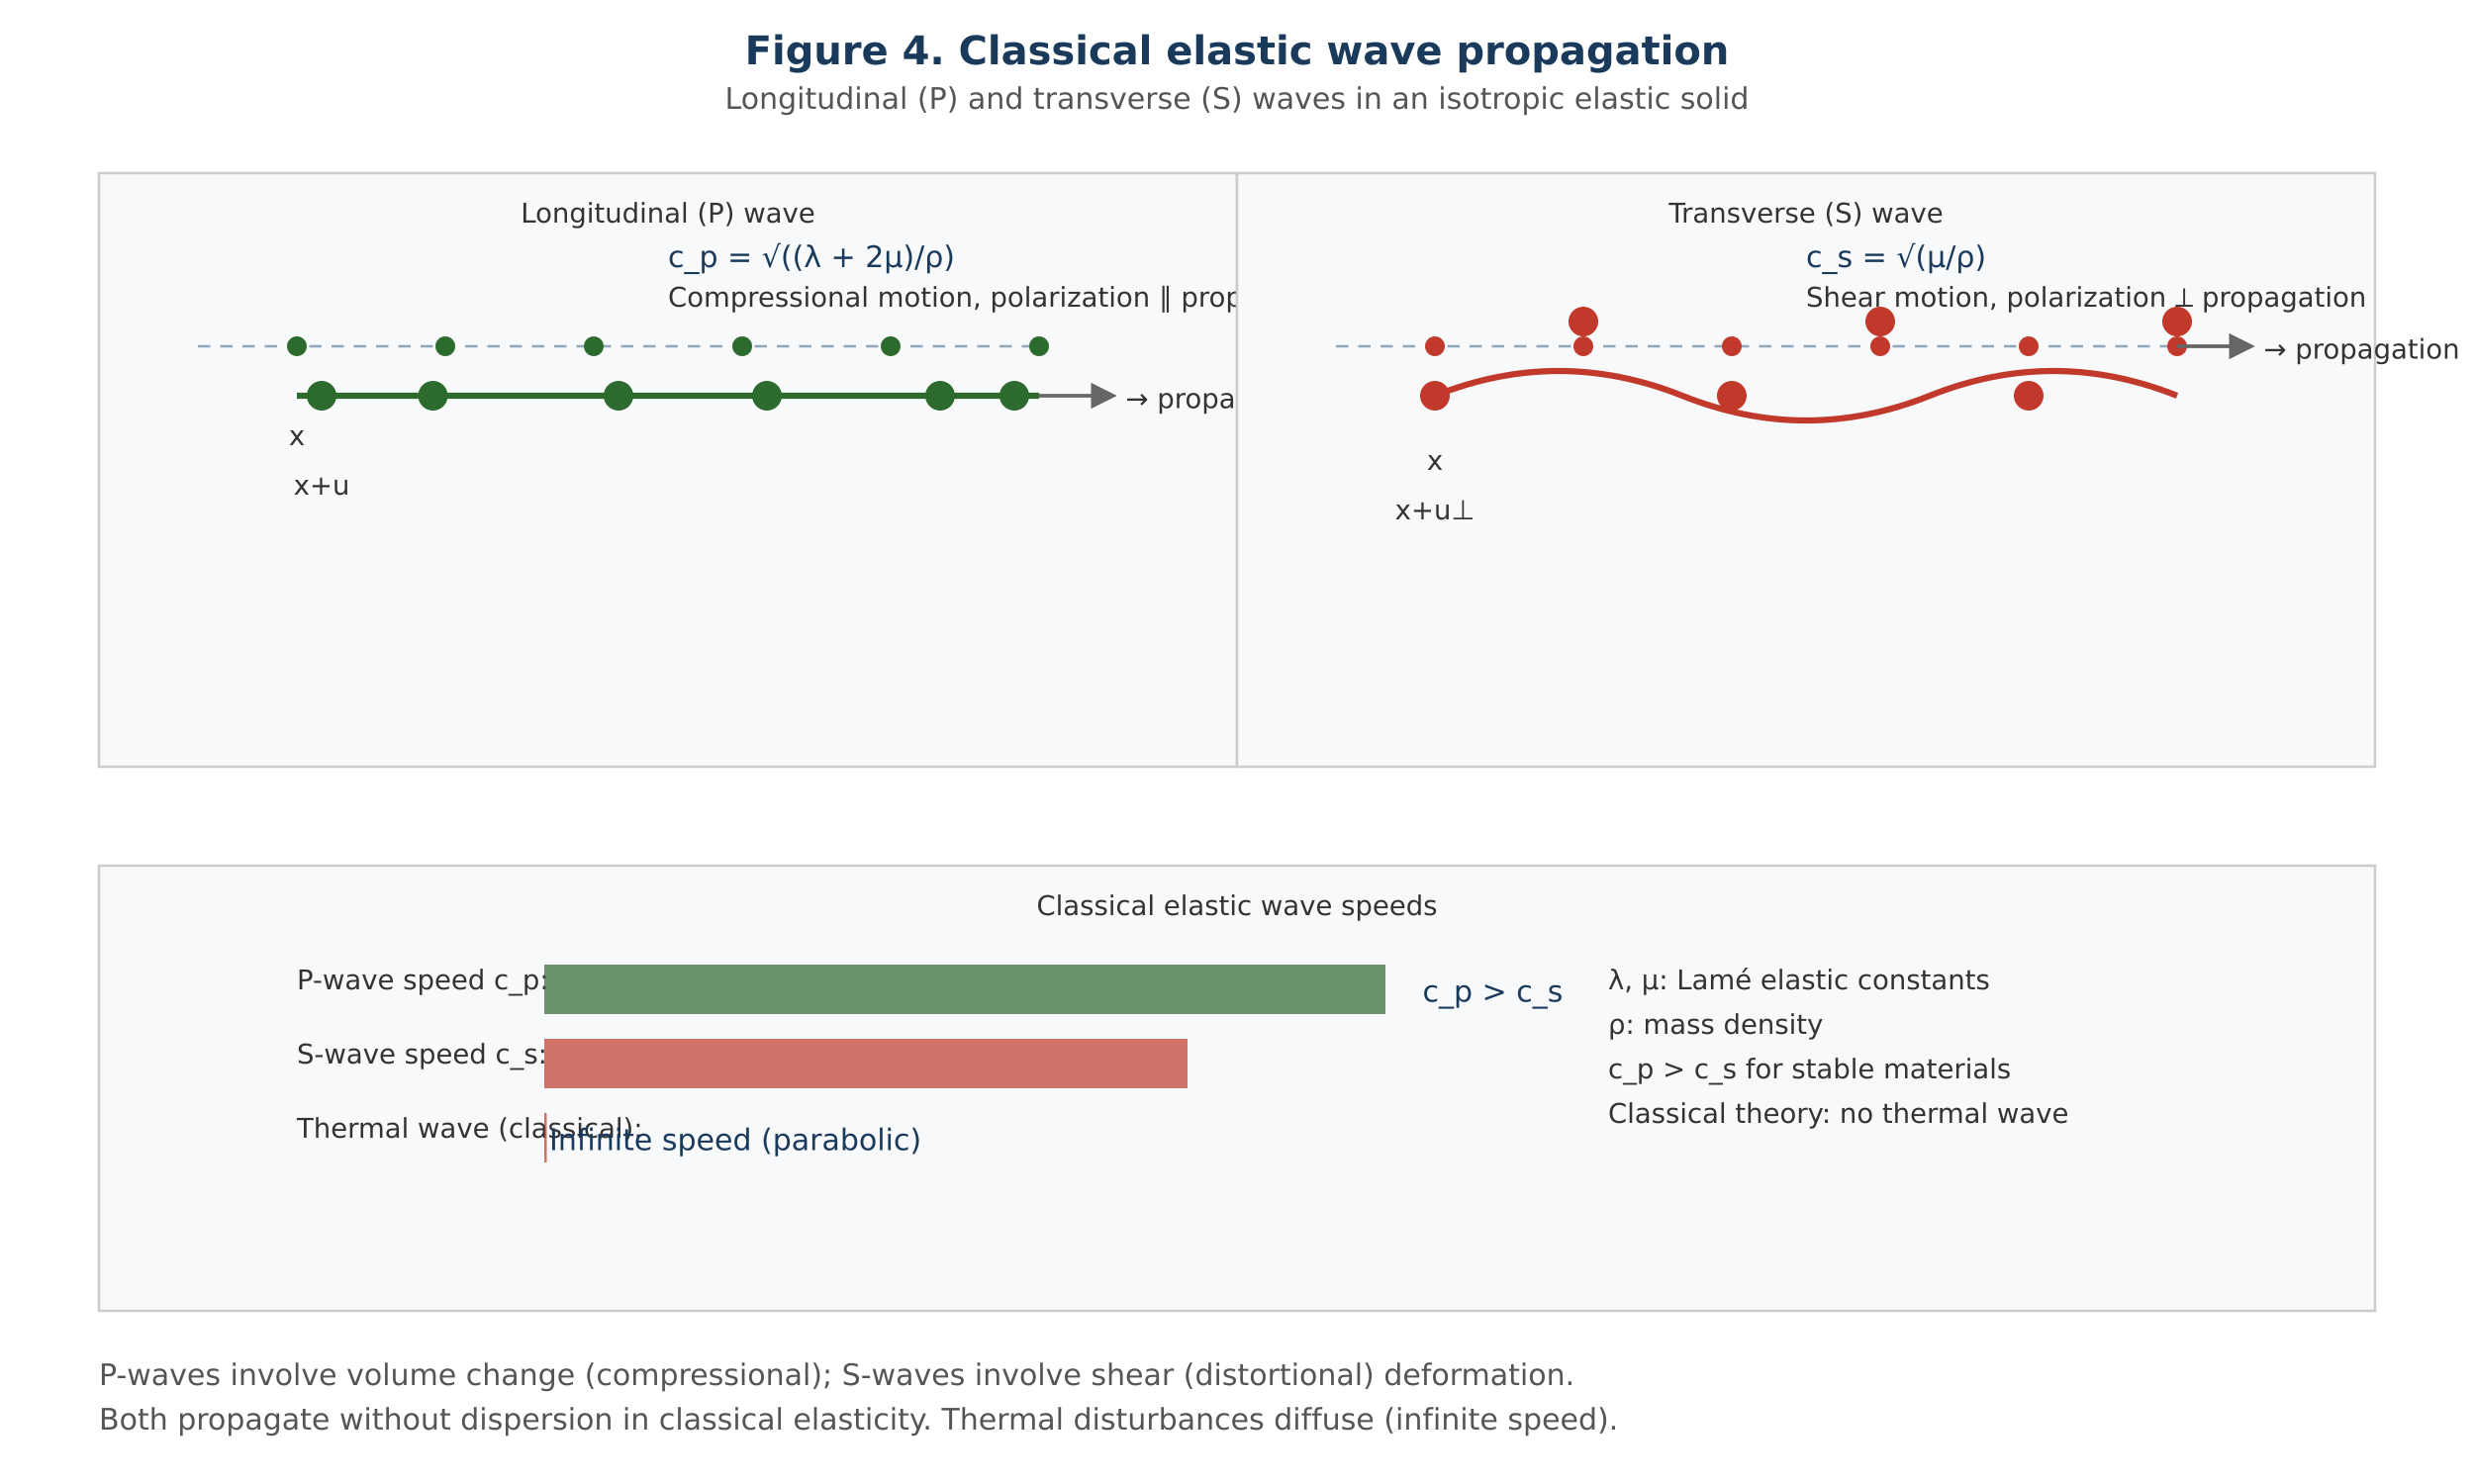
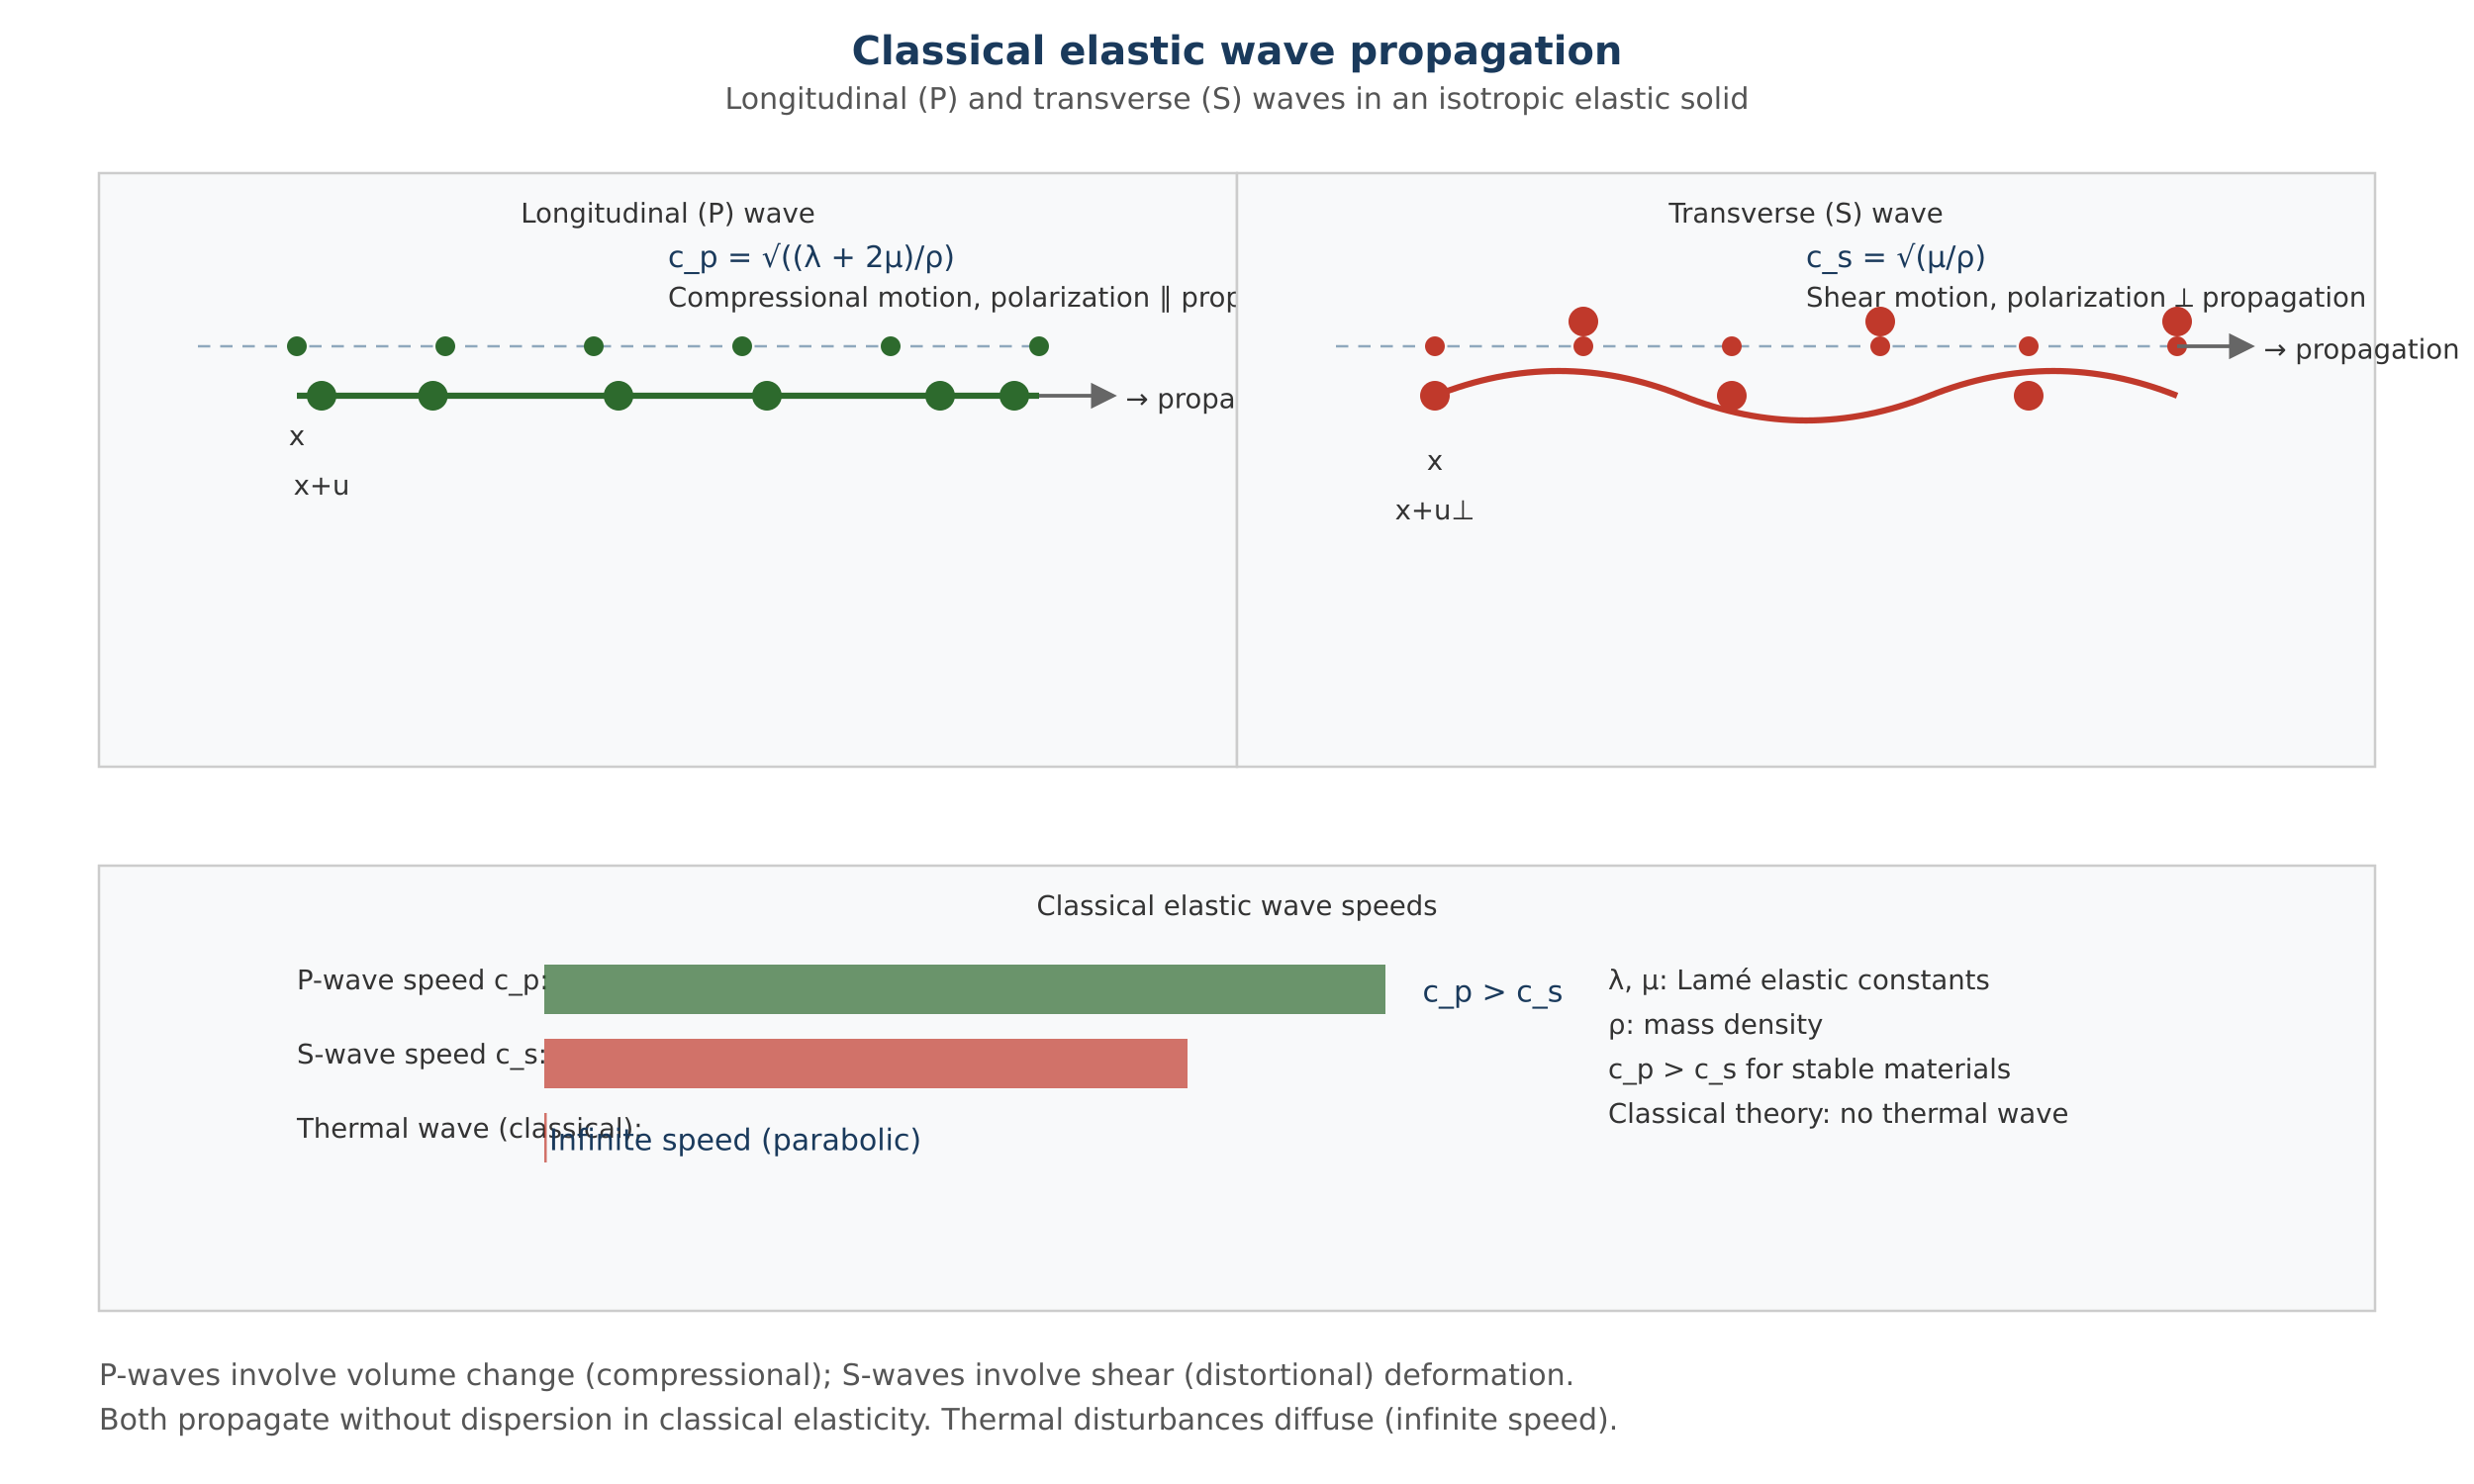
<svg xmlns="http://www.w3.org/2000/svg" width="1000" height="600" viewBox="0 0 1000 600">
  <defs>
    <style>
      .title { font: 700 16px 'DejaVu Sans', sans-serif; fill: #1a3a5c; }
      .subtitle { font: 12px 'DejaVu Sans', sans-serif; fill: #555; }
      .label { font: 11px 'DejaVu Sans', sans-serif; fill: #333; }
      .math { font: 12px 'DejaVu Sans', monospace; fill: #1a3a5c; }
      .wave-p { stroke: #2d6a2d; stroke-width: 2.5; fill: none; }
      .wave-s { stroke: #c0392b; stroke-width: 2.5; fill: none; }
      .particle { fill: #1a3a5c; }
      .particle-p { fill: #2d6a2d; }
      .particle-s { fill: #c0392b; }
      .axis { stroke: #666; stroke-width: 1.5; fill: none; marker-end: url(#axisarrow); }
      .dashed { stroke: #8fa8bd; stroke-width: 1; stroke-dasharray: 5,4; fill: none; }
      .arrow { stroke: #666; stroke-width: 1.5; fill: #666; marker-end: url(#arrowhead); }
    </style>
    <marker id="axisarrow" markerWidth="7" markerHeight="7" refX="6" refY="3.5" orient="auto">
      <polygon points="0,0 7,3.5 0,7" fill="#666" />
    </marker>
    <marker id="arrowhead" markerWidth="7" markerHeight="7" refX="6" refY="3.5" orient="auto">
      <polygon points="0,0 7,3.5 0,7" fill="#666" />
    </marker>
  </defs>
  <rect width="1000" height="600" fill="white" />
-   <text x="500" y="26" class="title" text-anchor="middle">Figure 4. Classical elastic wave propagation</text>
+   <text x="500" y="26" class="title" text-anchor="middle">Classical elastic wave propagation</text>
  <text x="500" y="44" class="subtitle" text-anchor="middle">Longitudinal (P) and transverse (S) waves in an isotropic elastic solid</text>
  <rect x="40" y="70" width="460" height="240" fill="#f8f9fa" stroke="#cccccc" stroke-width="1" />
  <text x="270" y="90" class="label" text-anchor="middle" font-weight="bold">Longitudinal (P) wave</text>
  <text x="270" y="108" class="math" font-size="11">c_p = √((λ + 2μ)/ρ)</text>
  <text x="270" y="124" class="label" font-size="10">Compressional motion, polarization ∥ propagation</text>
  <g transform="translate(80, 140)">
    <line x1="0" y1="0" x2="340" y2="0" class="dashed" />
    <circle cx="40" cy="0" r="4" class="particle-p" />
    <circle cx="100" cy="0" r="4" class="particle-p" />
    <circle cx="160" cy="0" r="4" class="particle-p" />
    <circle cx="220" cy="0" r="4" class="particle-p" />
    <circle cx="280" cy="0" r="4" class="particle-p" />
    <circle cx="340" cy="0" r="4" class="particle-p" />
    <line x1="40" y1="20" x2="340" y2="20" class="wave-p" />
    <circle cx="50" cy="20" r="6" class="particle-p" />
    <circle cx="95" cy="20" r="6" class="particle-p" />
    <circle cx="170" cy="20" r="6" class="particle-p" />
    <circle cx="230" cy="20" r="6" class="particle-p" />
    <circle cx="300" cy="20" r="6" class="particle-p" />
    <circle cx="330" cy="20" r="6" class="particle-p" />
    <line x1="340" y1="20" x2="370" y2="20" class="arrow" />
    <text x="375" y="25" class="label" font-size="10">→ propagation</text>
    <text x="40" y="40" class="label" font-size="9" text-anchor="middle">x</text>
    <text x="50" y="60" class="label" font-size="9" text-anchor="middle">x+u</text>
  </g>
  <rect x="500" y="70" width="460" height="240" fill="#f8f9fa" stroke="#cccccc" stroke-width="1" />
  <text x="730" y="90" class="label" text-anchor="middle" font-weight="bold">Transverse (S) wave</text>
  <text x="730" y="108" class="math" font-size="11">c_s = √(μ/ρ)</text>
  <text x="730" y="124" class="label" font-size="10">Shear motion, polarization ⟂ propagation</text>
  <g transform="translate(540, 140)">
    <line x1="0" y1="0" x2="340" y2="0" class="dashed" />
    <circle cx="40" cy="0" r="4" class="particle-s" />
    <circle cx="100" cy="0" r="4" class="particle-s" />
    <circle cx="160" cy="0" r="4" class="particle-s" />
    <circle cx="220" cy="0" r="4" class="particle-s" />
    <circle cx="280" cy="0" r="4" class="particle-s" />
    <circle cx="340" cy="0" r="4" class="particle-s" />
    <path d="M 40 20 Q 90 0 140 20 T 240 20 T 340 20" class="wave-s" />
    <circle cx="40" cy="20" r="6" class="particle-s" />
    <circle cx="100" cy="-10" r="6" class="particle-s" />
    <circle cx="160" cy="20" r="6" class="particle-s" />
    <circle cx="220" cy="-10" r="6" class="particle-s" />
    <circle cx="280" cy="20" r="6" class="particle-s" />
    <circle cx="340" cy="-10" r="6" class="particle-s" />
    <line x1="340" y1="0" x2="370" y2="0" class="arrow" />
    <text x="375" y="5" class="label" font-size="10">→ propagation</text>
    <text x="40" y="50" class="label" font-size="9" text-anchor="middle">x</text>
    <text x="40" y="70" class="label" font-size="9" text-anchor="middle">x+u⊥</text>
  </g>
  <rect x="40" y="350" width="920" height="180" fill="#f8f9fa" stroke="#cccccc" stroke-width="1" />
  <text x="500" y="370" class="label" text-anchor="middle" font-weight="bold">Classical elastic wave speeds</text>
  <text x="120" y="400" class="label">P-wave speed c_p:</text>
  <rect x="220" y="390" width="340" height="20" fill="#2d6a2d" opacity="0.7" />
  <text x="575" y="405" class="math" font-size="11">c_p &gt; c_s</text>
  <text x="120" y="430" class="label">S-wave speed c_s:</text>
  <rect x="220" y="420" width="260" height="20" fill="#c0392b" opacity="0.7" />
  <text x="120" y="460" class="label">Thermal wave (classical):</text>
  <rect x="220" y="450" width="1" height="20" fill="#c0392b" opacity="0.7" />
  <text x="222" y="465" class="math" font-size="10">Infinite speed (parabolic)</text>
  <text x="650" y="400" class="label" font-size="10">λ, μ: Lamé elastic constants</text>
  <text x="650" y="418" class="label" font-size="10">ρ: mass density</text>
  <text x="650" y="436" class="label" font-size="10">c_p &gt; c_s for stable materials</text>
  <text x="650" y="454" class="label" font-size="10">Classical theory: no thermal wave</text>
  <text x="40" y="560" class="subtitle" font-size="10">P-waves involve volume change (compressional); S-waves involve shear (distortional) deformation.</text>
  <text x="40" y="578" class="subtitle" font-size="10">Both propagate without dispersion in classical elasticity. Thermal disturbances diffuse (infinite speed).</text>
</svg>
